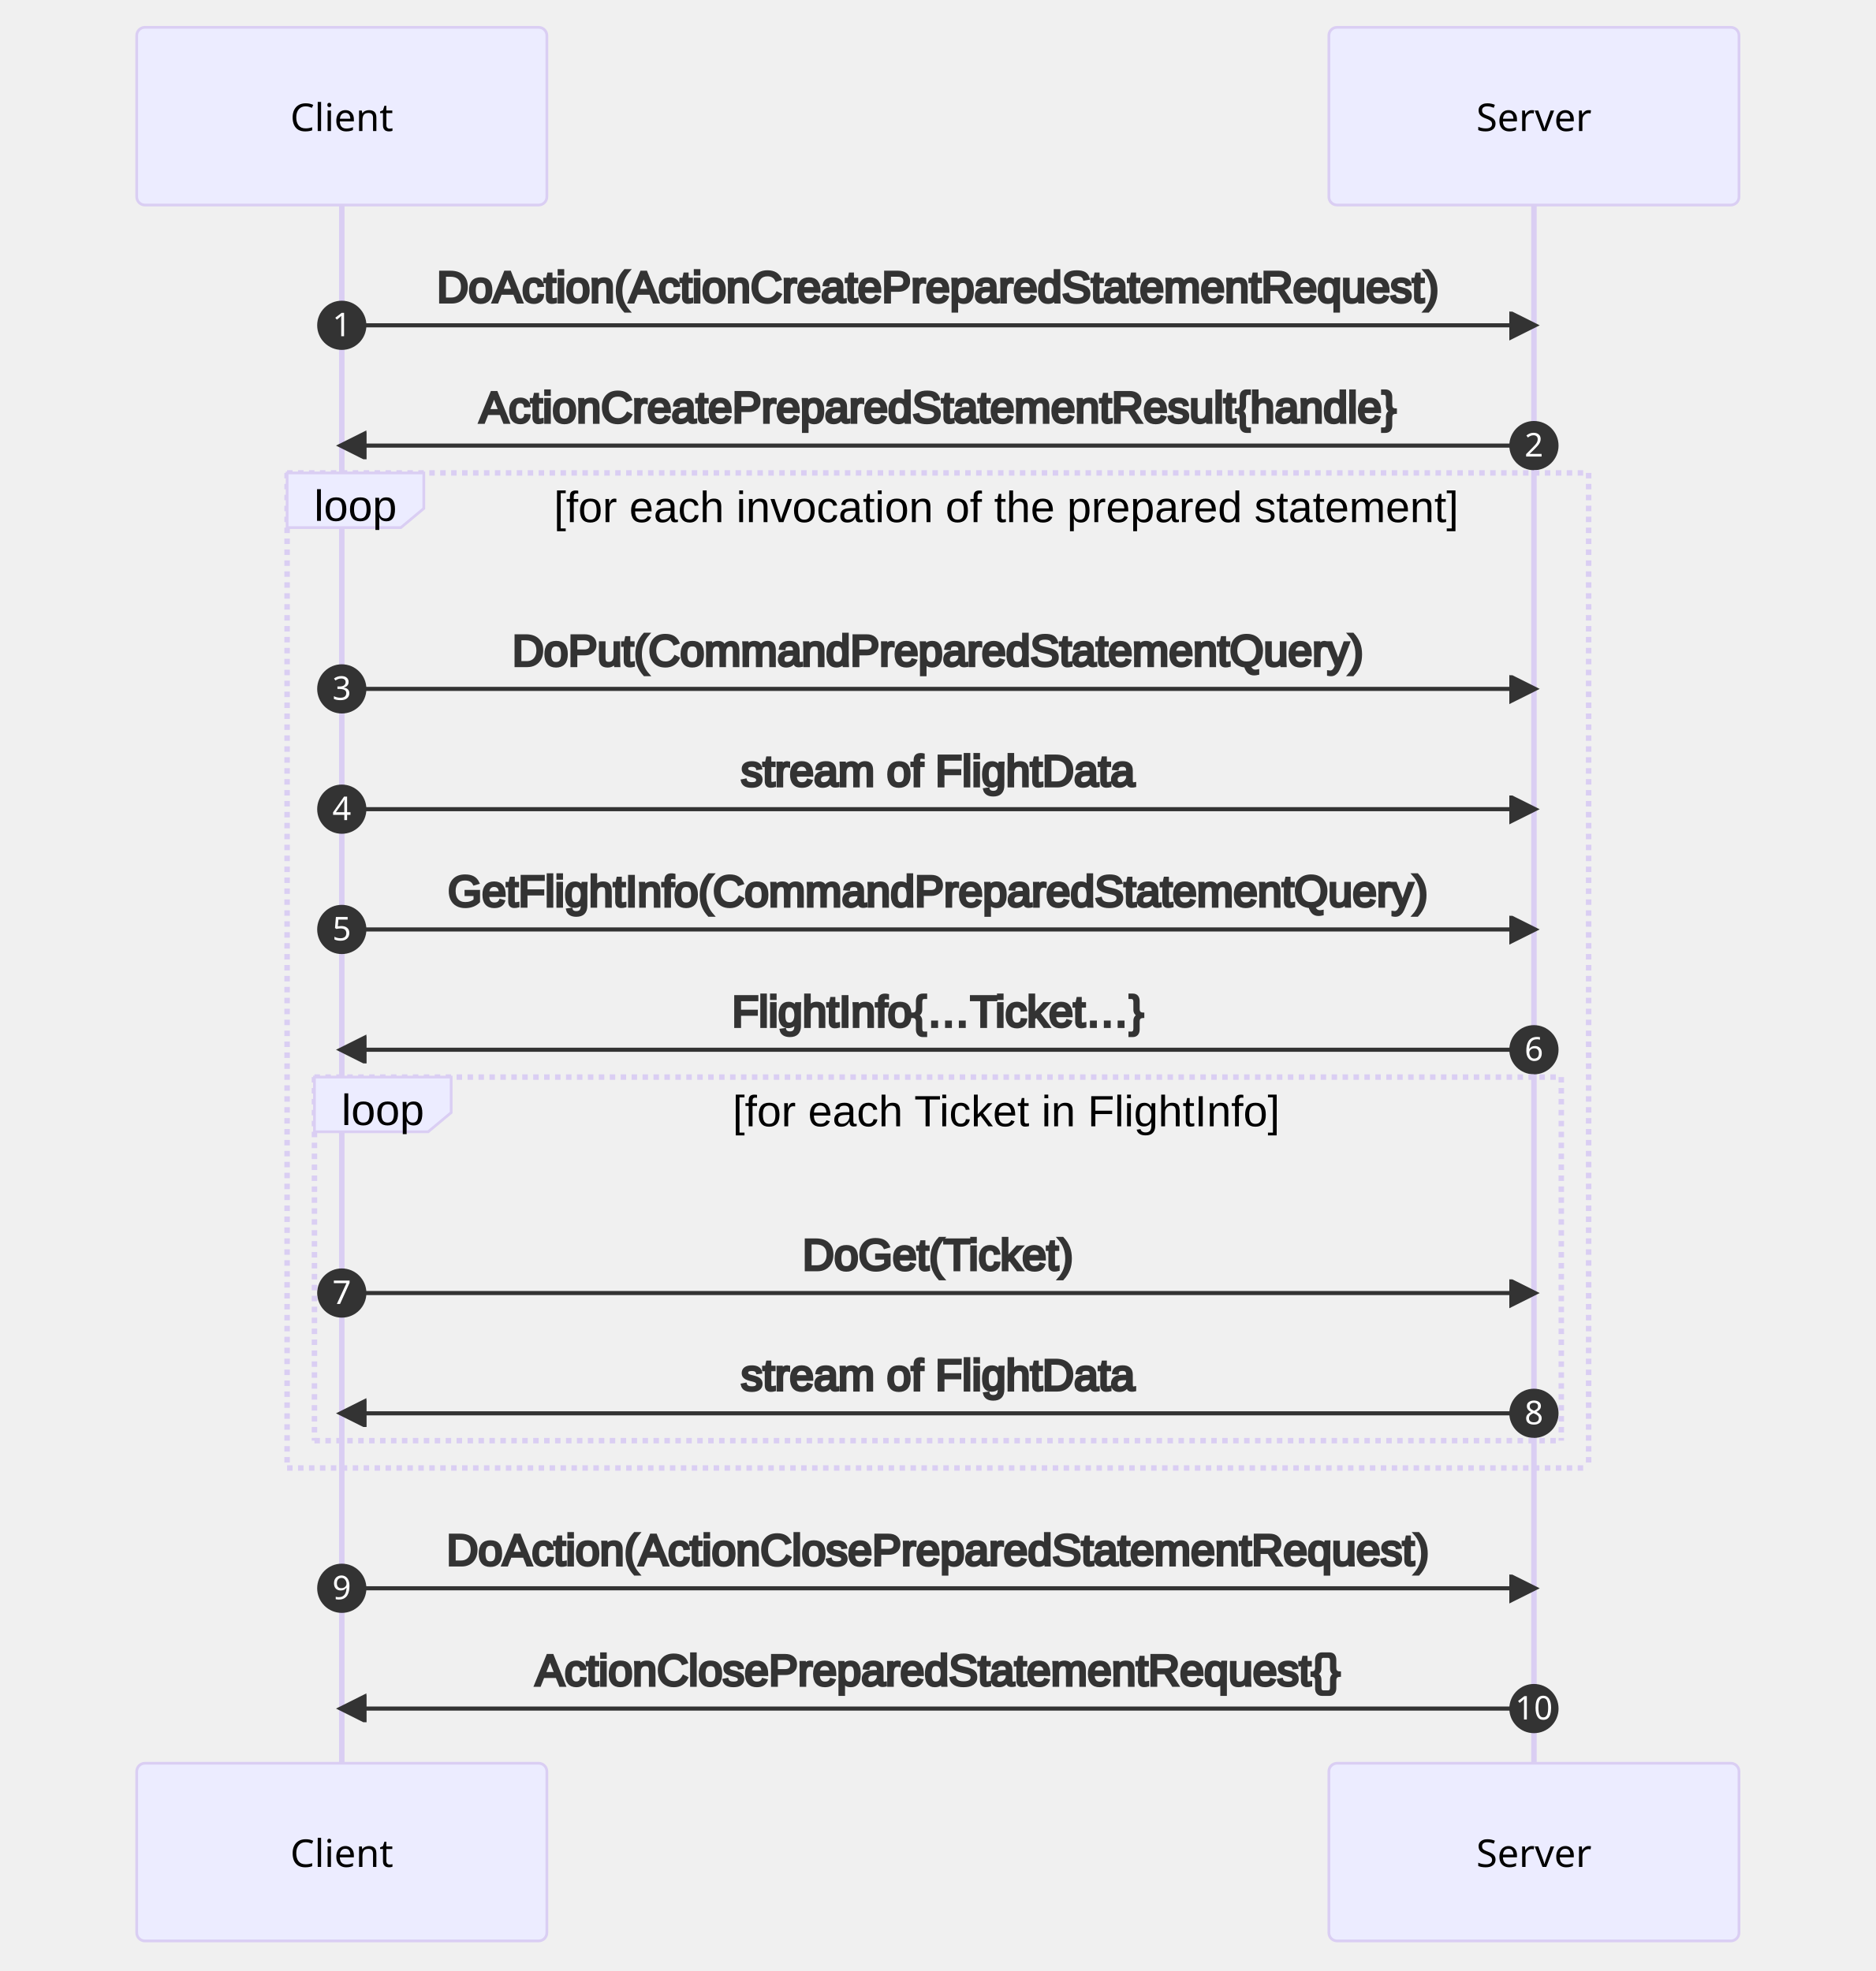
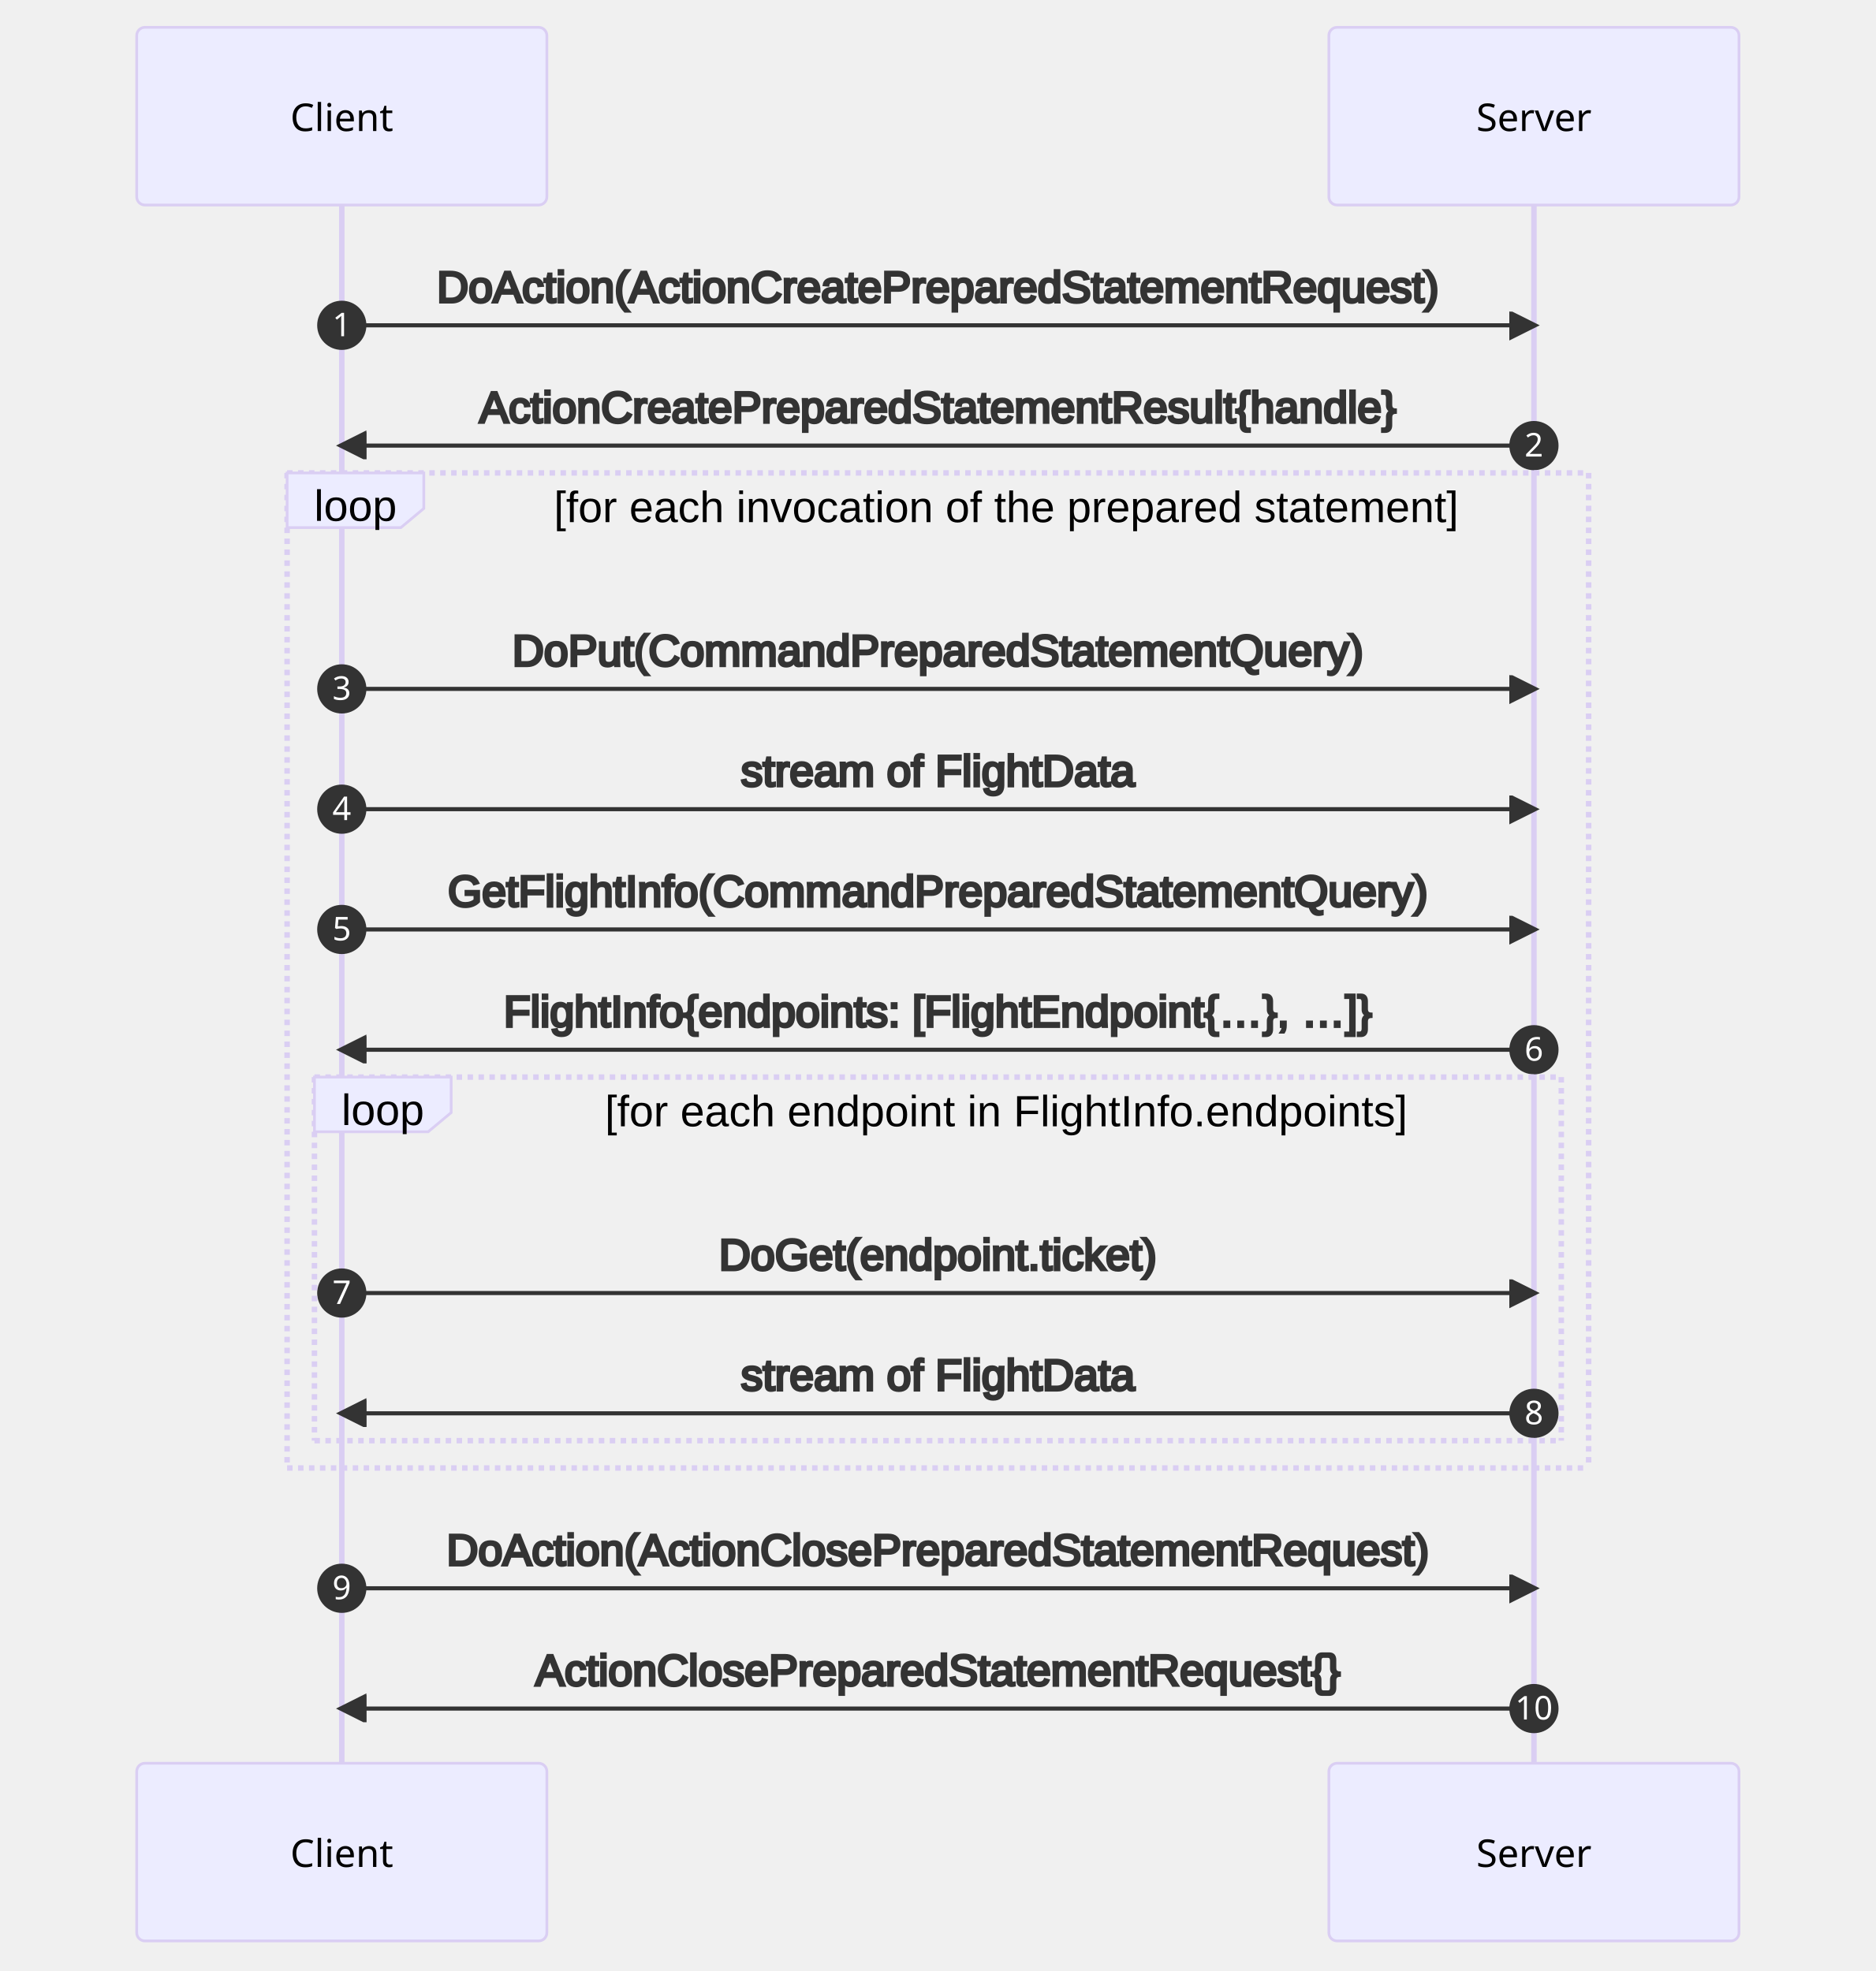
- <svg xmlns="http://www.w3.org/2000/svg" id="mermaid-1647097913227" width="100%" height="721" style="max-width: 686px; background-color: white;" viewBox="-50 -10 686 721">
-   <style>#mermaid-1647097913227 {font-family:"trebuchet ms",verdana,arial,sans-serif;font-size:16px;fill:#333;}#mermaid-1647097913227 .error-icon{fill:#552222;}#mermaid-1647097913227 .error-text{fill:#552222;stroke:#552222;}#mermaid-1647097913227 .edge-thickness-normal{stroke-width:2px;}#mermaid-1647097913227 .edge-thickness-thick{stroke-width:3.5px;}#mermaid-1647097913227 .edge-pattern-solid{stroke-dasharray:0;}#mermaid-1647097913227 .edge-pattern-dashed{stroke-dasharray:3;}#mermaid-1647097913227 .edge-pattern-dotted{stroke-dasharray:2;}#mermaid-1647097913227 .marker{fill:#333333;stroke:#333333;}#mermaid-1647097913227 .marker.cross{stroke:#333333;}#mermaid-1647097913227 svg{font-family:"trebuchet ms",verdana,arial,sans-serif;font-size:16px;}#mermaid-1647097913227 .actor{stroke:hsl(259.626, 59.777%, 87.902%);fill:#ECECFF;}#mermaid-1647097913227 text.actor&gt;tspan{fill:black;stroke:none;}#mermaid-1647097913227 .actor-line{stroke:grey;}#mermaid-1647097913227 .messageLine0{stroke-width:1.5;stroke-dasharray:none;stroke:#333;}#mermaid-1647097913227 .messageLine1{stroke-width:1.5;stroke-dasharray:2,2;stroke:#333;}#mermaid-1647097913227 #arrowhead path{fill:#333;stroke:#333;}#mermaid-1647097913227 .sequenceNumber{fill:white;}#mermaid-1647097913227 #sequencenumber{fill:#333;}#mermaid-1647097913227 #crosshead path{fill:#333;stroke:#333;}#mermaid-1647097913227 .messageText{fill:#333;stroke:#333;}#mermaid-1647097913227 .labelBox{stroke:hsl(259.626, 59.777%, 87.902%);fill:#ECECFF;}#mermaid-1647097913227 .labelText,#mermaid-1647097913227 .labelText&gt;tspan{fill:black;stroke:none;}#mermaid-1647097913227 .loopText,#mermaid-1647097913227 .loopText&gt;tspan{fill:black;stroke:none;}#mermaid-1647097913227 .loopLine{stroke-width:2px;stroke-dasharray:2,2;stroke:hsl(259.626, 59.777%, 87.902%);fill:hsl(259.626, 59.777%, 87.902%);}#mermaid-1647097913227 .note{stroke:#aaaa33;fill:#fff5ad;}#mermaid-1647097913227 .noteText,#mermaid-1647097913227 .noteText&gt;tspan{fill:black;stroke:none;}#mermaid-1647097913227 .activation0{fill:#f4f4f4;stroke:#666;}#mermaid-1647097913227 .activation1{fill:#f4f4f4;stroke:#666;}#mermaid-1647097913227 .activation2{fill:#f4f4f4;stroke:#666;}#mermaid-1647097913227 .actorPopupMenu{position:absolute;}#mermaid-1647097913227 .actorPopupMenuPanel{position:absolute;fill:#ECECFF;box-shadow:0px 8px 16px 0px rgba(0,0,0,0.2);filter:drop-shadow(3px 5px 2px rgb(0 0 0 / 0.4));}#mermaid-1647097913227 .actor-man line{stroke:hsl(259.626, 59.777%, 87.902%);fill:#ECECFF;}#mermaid-1647097913227 .actor-man circle,#mermaid-1647097913227 line{stroke:hsl(259.626, 59.777%, 87.902%);fill:#ECECFF;stroke-width:2px;}#mermaid-1647097913227 :root{--mermaid-font-family:"trebuchet ms",verdana,arial,sans-serif;}</style>
+ <svg xmlns="http://www.w3.org/2000/svg" id="mermaid-1647978322142" width="100%" height="721" style="max-width: 686px; background-color: white;" viewBox="-50 -10 686 721">
+   <style>#mermaid-1647978322142 {font-family:"trebuchet ms",verdana,arial,sans-serif;font-size:16px;fill:#333;}#mermaid-1647978322142 .error-icon{fill:#552222;}#mermaid-1647978322142 .error-text{fill:#552222;stroke:#552222;}#mermaid-1647978322142 .edge-thickness-normal{stroke-width:2px;}#mermaid-1647978322142 .edge-thickness-thick{stroke-width:3.5px;}#mermaid-1647978322142 .edge-pattern-solid{stroke-dasharray:0;}#mermaid-1647978322142 .edge-pattern-dashed{stroke-dasharray:3;}#mermaid-1647978322142 .edge-pattern-dotted{stroke-dasharray:2;}#mermaid-1647978322142 .marker{fill:#333333;stroke:#333333;}#mermaid-1647978322142 .marker.cross{stroke:#333333;}#mermaid-1647978322142 svg{font-family:"trebuchet ms",verdana,arial,sans-serif;font-size:16px;}#mermaid-1647978322142 .actor{stroke:hsl(259.626, 59.777%, 87.902%);fill:#ECECFF;}#mermaid-1647978322142 text.actor&gt;tspan{fill:black;stroke:none;}#mermaid-1647978322142 .actor-line{stroke:grey;}#mermaid-1647978322142 .messageLine0{stroke-width:1.5;stroke-dasharray:none;stroke:#333;}#mermaid-1647978322142 .messageLine1{stroke-width:1.5;stroke-dasharray:2,2;stroke:#333;}#mermaid-1647978322142 #arrowhead path{fill:#333;stroke:#333;}#mermaid-1647978322142 .sequenceNumber{fill:white;}#mermaid-1647978322142 #sequencenumber{fill:#333;}#mermaid-1647978322142 #crosshead path{fill:#333;stroke:#333;}#mermaid-1647978322142 .messageText{fill:#333;stroke:#333;}#mermaid-1647978322142 .labelBox{stroke:hsl(259.626, 59.777%, 87.902%);fill:#ECECFF;}#mermaid-1647978322142 .labelText,#mermaid-1647978322142 .labelText&gt;tspan{fill:black;stroke:none;}#mermaid-1647978322142 .loopText,#mermaid-1647978322142 .loopText&gt;tspan{fill:black;stroke:none;}#mermaid-1647978322142 .loopLine{stroke-width:2px;stroke-dasharray:2,2;stroke:hsl(259.626, 59.777%, 87.902%);fill:hsl(259.626, 59.777%, 87.902%);}#mermaid-1647978322142 .note{stroke:#aaaa33;fill:#fff5ad;}#mermaid-1647978322142 .noteText,#mermaid-1647978322142 .noteText&gt;tspan{fill:black;stroke:none;}#mermaid-1647978322142 .activation0{fill:#f4f4f4;stroke:#666;}#mermaid-1647978322142 .activation1{fill:#f4f4f4;stroke:#666;}#mermaid-1647978322142 .activation2{fill:#f4f4f4;stroke:#666;}#mermaid-1647978322142 .actorPopupMenu{position:absolute;}#mermaid-1647978322142 .actorPopupMenuPanel{position:absolute;fill:#ECECFF;box-shadow:0px 8px 16px 0px rgba(0,0,0,0.2);filter:drop-shadow(3px 5px 2px rgb(0 0 0 / 0.4));}#mermaid-1647978322142 .actor-man line{stroke:hsl(259.626, 59.777%, 87.902%);fill:#ECECFF;}#mermaid-1647978322142 .actor-man circle,#mermaid-1647978322142 line{stroke:hsl(259.626, 59.777%, 87.902%);fill:#ECECFF;stroke-width:2px;}#mermaid-1647978322142 :root{--mermaid-font-family:"trebuchet ms",verdana,arial,sans-serif;}</style>
  <g />
  <defs>
    <symbol id="computer" width="24" height="24">
      <path transform="scale(.5)" d="M2 2v13h20v-13h-20zm18 11h-16v-9h16v9zm-10.228 6l.466-1h3.524l.467 1h-4.457zm14.228 3h-24l2-6h2.104l-1.33 4h18.45l-1.297-4h2.073l2 6zm-5-10h-14v-7h14v7z" />
    </symbol>
  </defs>
  <defs>
    <symbol id="database" fill-rule="evenodd" clip-rule="evenodd">
      <path transform="scale(.5)" d="M12.258.001l.256.004.255.005.253.008.251.01.249.012.247.015.246.016.242.019.241.02.239.023.236.024.233.027.231.028.229.031.225.032.223.034.22.036.217.038.214.04.211.041.208.043.205.045.201.046.198.048.194.05.191.051.187.053.183.054.18.056.175.057.172.059.168.06.163.061.16.063.155.064.15.066.074.033.073.033.071.034.07.034.069.035.068.035.067.035.066.035.064.036.064.036.062.036.06.036.06.037.058.037.058.037.055.038.055.038.053.038.052.038.051.039.05.039.048.039.047.039.045.04.044.04.043.04.041.04.04.041.039.041.037.041.036.041.034.041.033.042.032.042.03.042.029.042.027.042.026.043.024.043.023.043.021.043.02.043.018.044.017.043.015.044.013.044.012.044.011.045.009.044.007.045.006.045.004.045.002.045.001.045v17l-.001.045-.002.045-.004.045-.006.045-.007.045-.009.044-.011.045-.012.044-.013.044-.015.044-.017.043-.018.044-.02.043-.021.043-.023.043-.024.043-.026.043-.027.042-.029.042-.03.042-.032.042-.033.042-.034.041-.036.041-.037.041-.039.041-.04.041-.041.04-.043.04-.044.04-.045.04-.047.039-.048.039-.05.039-.051.039-.052.038-.053.038-.055.038-.055.038-.058.037-.058.037-.06.037-.06.036-.062.036-.064.036-.064.036-.066.035-.067.035-.068.035-.069.035-.07.034-.071.034-.073.033-.074.033-.15.066-.155.064-.16.063-.163.061-.168.06-.172.059-.175.057-.18.056-.183.054-.187.053-.191.051-.194.05-.198.048-.201.046-.205.045-.208.043-.211.041-.214.04-.217.038-.22.036-.223.034-.225.032-.229.031-.231.028-.233.027-.236.024-.239.023-.241.02-.242.019-.246.016-.247.015-.249.012-.251.01-.253.008-.255.005-.256.004-.258.001-.258-.001-.256-.004-.255-.005-.253-.008-.251-.01-.249-.012-.247-.015-.245-.016-.243-.019-.241-.02-.238-.023-.236-.024-.234-.027-.231-.028-.228-.031-.226-.032-.223-.034-.22-.036-.217-.038-.214-.04-.211-.041-.208-.043-.204-.045-.201-.046-.198-.048-.195-.05-.19-.051-.187-.053-.184-.054-.179-.056-.176-.057-.172-.059-.167-.06-.164-.061-.159-.063-.155-.064-.151-.066-.074-.033-.072-.033-.072-.034-.07-.034-.069-.035-.068-.035-.067-.035-.066-.035-.064-.036-.063-.036-.062-.036-.061-.036-.06-.037-.058-.037-.057-.037-.056-.038-.055-.038-.053-.038-.052-.038-.051-.039-.049-.039-.049-.039-.046-.039-.046-.04-.044-.04-.043-.04-.041-.04-.04-.041-.039-.041-.037-.041-.036-.041-.034-.041-.033-.042-.032-.042-.03-.042-.029-.042-.027-.042-.026-.043-.024-.043-.023-.043-.021-.043-.02-.043-.018-.044-.017-.043-.015-.044-.013-.044-.012-.044-.011-.045-.009-.044-.007-.045-.006-.045-.004-.045-.002-.045-.001-.045v-17l.001-.045.002-.045.004-.045.006-.045.007-.045.009-.044.011-.045.012-.044.013-.044.015-.044.017-.043.018-.044.02-.043.021-.043.023-.043.024-.043.026-.043.027-.042.029-.042.03-.042.032-.042.033-.042.034-.041.036-.041.037-.041.039-.041.04-.041.041-.04.043-.04.044-.04.046-.04.046-.039.049-.039.049-.039.051-.039.052-.038.053-.038.055-.038.056-.038.057-.037.058-.037.06-.037.061-.036.062-.036.063-.036.064-.036.066-.035.067-.035.068-.035.069-.035.07-.034.072-.034.072-.033.074-.033.151-.066.155-.064.159-.063.164-.061.167-.06.172-.059.176-.057.179-.056.184-.054.187-.053.19-.051.195-.05.198-.048.201-.046.204-.045.208-.043.211-.041.214-.04.217-.038.22-.036.223-.034.226-.032.228-.031.231-.028.234-.027.236-.024.238-.023.241-.02.243-.019.245-.016.247-.015.249-.012.251-.01.253-.008.255-.005.256-.004.258-.001.258.001zm-9.258 20.499v.01l.001.021.003.021.004.022.005.021.006.022.007.022.009.023.01.022.011.023.012.023.013.023.015.023.016.024.017.023.018.024.019.024.021.024.022.025.023.024.024.025.052.049.056.05.061.051.066.051.07.051.075.051.079.052.084.052.088.052.092.052.097.052.102.051.105.052.11.052.114.051.119.051.123.051.127.05.131.05.135.05.139.048.144.049.147.047.152.047.155.047.16.045.163.045.167.043.171.043.176.041.178.041.183.039.187.039.19.037.194.035.197.035.202.033.204.031.209.03.212.029.216.027.219.025.222.024.226.021.23.02.233.018.236.016.24.015.243.012.246.01.249.008.253.005.256.004.259.001.26-.001.257-.004.254-.005.25-.008.247-.011.244-.012.241-.014.237-.016.233-.018.231-.021.226-.021.224-.024.22-.026.216-.027.212-.028.21-.031.205-.031.202-.034.198-.034.194-.036.191-.037.187-.039.183-.04.179-.04.175-.042.172-.043.168-.044.163-.045.16-.046.155-.046.152-.047.148-.048.143-.049.139-.049.136-.05.131-.05.126-.05.123-.051.118-.052.114-.051.11-.052.106-.052.101-.052.096-.052.092-.052.088-.053.083-.051.079-.052.074-.052.07-.051.065-.051.06-.051.056-.05.051-.05.023-.024.023-.025.021-.024.02-.024.019-.024.018-.024.017-.024.015-.023.014-.024.013-.023.012-.023.01-.023.01-.022.008-.022.006-.022.006-.022.004-.022.004-.021.001-.021.001-.021v-4.127l-.077.055-.08.053-.083.054-.085.053-.087.052-.09.052-.093.051-.095.05-.097.05-.1.049-.102.049-.105.048-.106.047-.109.047-.111.046-.114.045-.115.045-.118.044-.12.043-.122.042-.124.042-.126.041-.128.04-.13.04-.132.038-.134.038-.135.037-.138.037-.139.035-.142.035-.143.034-.144.033-.147.032-.148.031-.15.03-.151.03-.153.029-.154.027-.156.027-.158.026-.159.025-.161.024-.162.023-.163.022-.165.021-.166.02-.167.019-.169.018-.169.017-.171.016-.173.015-.173.014-.175.013-.175.012-.177.011-.178.01-.179.008-.179.008-.181.006-.182.005-.182.004-.184.003-.184.002h-.37l-.184-.002-.184-.003-.182-.004-.182-.005-.181-.006-.179-.008-.179-.008-.178-.01-.176-.011-.176-.012-.175-.013-.173-.014-.172-.015-.171-.016-.17-.017-.169-.018-.167-.019-.166-.02-.165-.021-.163-.022-.162-.023-.161-.024-.159-.025-.157-.026-.156-.027-.155-.027-.153-.029-.151-.03-.15-.03-.148-.031-.146-.032-.145-.033-.143-.034-.141-.035-.14-.035-.137-.037-.136-.037-.134-.038-.132-.038-.13-.04-.128-.04-.126-.041-.124-.042-.122-.042-.12-.044-.117-.043-.116-.045-.113-.045-.112-.046-.109-.047-.106-.047-.105-.048-.102-.049-.1-.049-.097-.05-.095-.05-.093-.052-.09-.051-.087-.052-.085-.053-.083-.054-.08-.054-.077-.054v4.127zm0-5.654v.011l.001.021.003.021.004.021.005.022.006.022.007.022.009.022.01.022.011.023.012.023.013.023.015.024.016.023.017.024.018.024.019.024.021.024.022.024.023.025.024.024.052.05.056.05.061.05.066.051.07.051.075.052.079.051.084.052.088.052.092.052.097.052.102.052.105.052.11.051.114.051.119.052.123.05.127.051.131.05.135.049.139.049.144.048.147.048.152.047.155.046.16.045.163.045.167.044.171.042.176.042.178.04.183.04.187.038.19.037.194.036.197.034.202.033.204.032.209.03.212.028.216.027.219.025.222.024.226.022.23.02.233.018.236.016.24.014.243.012.246.01.249.008.253.006.256.003.259.001.26-.001.257-.003.254-.006.25-.008.247-.01.244-.012.241-.015.237-.016.233-.018.231-.02.226-.022.224-.024.22-.025.216-.027.212-.029.21-.03.205-.032.202-.033.198-.035.194-.036.191-.037.187-.039.183-.039.179-.041.175-.042.172-.043.168-.044.163-.045.16-.045.155-.047.152-.047.148-.048.143-.048.139-.05.136-.049.131-.05.126-.051.123-.051.118-.051.114-.052.11-.052.106-.052.101-.052.096-.052.092-.052.088-.052.083-.052.079-.052.074-.051.07-.052.065-.051.06-.05.056-.051.051-.049.023-.025.023-.024.021-.025.02-.024.019-.024.018-.024.017-.024.015-.023.014-.023.013-.024.012-.022.01-.023.01-.023.008-.022.006-.022.006-.022.004-.021.004-.022.001-.021.001-.021v-4.139l-.077.054-.08.054-.083.054-.085.052-.087.053-.09.051-.093.051-.095.051-.097.05-.1.049-.102.049-.105.048-.106.047-.109.047-.111.046-.114.045-.115.044-.118.044-.12.044-.122.042-.124.042-.126.041-.128.04-.13.039-.132.039-.134.038-.135.037-.138.036-.139.036-.142.035-.143.033-.144.033-.147.033-.148.031-.15.03-.151.03-.153.028-.154.028-.156.027-.158.026-.159.025-.161.024-.162.023-.163.022-.165.021-.166.02-.167.019-.169.018-.169.017-.171.016-.173.015-.173.014-.175.013-.175.012-.177.011-.178.009-.179.009-.179.007-.181.007-.182.005-.182.004-.184.003-.184.002h-.37l-.184-.002-.184-.003-.182-.004-.182-.005-.181-.007-.179-.007-.179-.009-.178-.009-.176-.011-.176-.012-.175-.013-.173-.014-.172-.015-.171-.016-.17-.017-.169-.018-.167-.019-.166-.02-.165-.021-.163-.022-.162-.023-.161-.024-.159-.025-.157-.026-.156-.027-.155-.028-.153-.028-.151-.03-.15-.03-.148-.031-.146-.033-.145-.033-.143-.033-.141-.035-.14-.036-.137-.036-.136-.037-.134-.038-.132-.039-.13-.039-.128-.04-.126-.041-.124-.042-.122-.043-.12-.043-.117-.044-.116-.044-.113-.046-.112-.046-.109-.046-.106-.047-.105-.048-.102-.049-.1-.049-.097-.05-.095-.051-.093-.051-.09-.051-.087-.053-.085-.052-.083-.054-.08-.054-.077-.054v4.139zm0-5.666v.011l.001.02.003.022.004.021.005.022.006.021.007.022.009.023.01.022.011.023.012.023.013.023.015.023.016.024.017.024.018.023.019.024.021.025.022.024.023.024.024.025.052.05.056.05.061.05.066.051.07.051.075.052.079.051.084.052.088.052.092.052.097.052.102.052.105.051.11.052.114.051.119.051.123.051.127.05.131.05.135.05.139.049.144.048.147.048.152.047.155.046.16.045.163.045.167.043.171.043.176.042.178.04.183.04.187.038.19.037.194.036.197.034.202.033.204.032.209.03.212.028.216.027.219.025.222.024.226.021.23.02.233.018.236.017.24.014.243.012.246.01.249.008.253.006.256.003.259.001.26-.001.257-.003.254-.006.25-.008.247-.01.244-.013.241-.014.237-.016.233-.018.231-.02.226-.022.224-.024.22-.025.216-.027.212-.029.21-.03.205-.032.202-.033.198-.035.194-.036.191-.037.187-.039.183-.039.179-.041.175-.042.172-.043.168-.044.163-.045.16-.045.155-.047.152-.047.148-.048.143-.049.139-.049.136-.049.131-.051.126-.05.123-.051.118-.052.114-.051.11-.052.106-.052.101-.052.096-.052.092-.052.088-.052.083-.052.079-.052.074-.052.07-.051.065-.051.06-.051.056-.05.051-.049.023-.025.023-.025.021-.024.02-.024.019-.024.018-.024.017-.024.015-.023.014-.024.013-.023.012-.023.01-.022.01-.023.008-.022.006-.022.006-.022.004-.022.004-.021.001-.021.001-.021v-4.153l-.077.054-.08.054-.083.053-.085.053-.087.053-.09.051-.093.051-.095.051-.097.05-.1.049-.102.048-.105.048-.106.048-.109.046-.111.046-.114.046-.115.044-.118.044-.12.043-.122.043-.124.042-.126.041-.128.04-.13.039-.132.039-.134.038-.135.037-.138.036-.139.036-.142.034-.143.034-.144.033-.147.032-.148.032-.15.03-.151.03-.153.028-.154.028-.156.027-.158.026-.159.024-.161.024-.162.023-.163.023-.165.021-.166.02-.167.019-.169.018-.169.017-.171.016-.173.015-.173.014-.175.013-.175.012-.177.01-.178.01-.179.009-.179.007-.181.006-.182.006-.182.004-.184.003-.184.001-.185.001-.185-.001-.184-.001-.184-.003-.182-.004-.182-.006-.181-.006-.179-.007-.179-.009-.178-.01-.176-.01-.176-.012-.175-.013-.173-.014-.172-.015-.171-.016-.17-.017-.169-.018-.167-.019-.166-.02-.165-.021-.163-.023-.162-.023-.161-.024-.159-.024-.157-.026-.156-.027-.155-.028-.153-.028-.151-.03-.15-.03-.148-.032-.146-.032-.145-.033-.143-.034-.141-.034-.14-.036-.137-.036-.136-.037-.134-.038-.132-.039-.13-.039-.128-.041-.126-.041-.124-.041-.122-.043-.12-.043-.117-.044-.116-.044-.113-.046-.112-.046-.109-.046-.106-.048-.105-.048-.102-.048-.1-.05-.097-.049-.095-.051-.093-.051-.09-.052-.087-.052-.085-.053-.083-.053-.08-.054-.077-.054v4.153zm8.74-8.179l-.257.004-.254.005-.25.008-.247.011-.244.012-.241.014-.237.016-.233.018-.231.021-.226.022-.224.023-.22.026-.216.027-.212.028-.21.031-.205.032-.202.033-.198.034-.194.036-.191.038-.187.038-.183.04-.179.041-.175.042-.172.043-.168.043-.163.045-.16.046-.155.046-.152.048-.148.048-.143.048-.139.049-.136.05-.131.05-.126.051-.123.051-.118.051-.114.052-.11.052-.106.052-.101.052-.096.052-.092.052-.088.052-.083.052-.079.052-.074.051-.07.052-.065.051-.06.05-.056.05-.051.05-.023.025-.023.024-.021.024-.02.025-.019.024-.018.024-.017.023-.015.024-.014.023-.013.023-.012.023-.01.023-.01.022-.008.022-.006.023-.006.021-.004.022-.004.021-.001.021-.001.021.001.021.001.021.004.021.004.022.006.021.006.023.008.022.01.022.01.023.012.023.013.023.014.023.015.024.017.023.018.024.019.024.02.025.021.024.023.024.023.025.051.05.056.05.06.05.065.051.07.052.074.051.079.052.083.052.088.052.092.052.096.052.101.052.106.052.11.052.114.052.118.051.123.051.126.051.131.05.136.05.139.049.143.048.148.048.152.048.155.046.16.046.163.045.168.043.172.043.175.042.179.041.183.04.187.038.191.038.194.036.198.034.202.033.205.032.21.031.212.028.216.027.22.026.224.023.226.022.231.021.233.018.237.016.241.014.244.012.247.011.25.008.254.005.257.004.26.001.26-.001.257-.004.254-.005.25-.008.247-.011.244-.012.241-.014.237-.016.233-.018.231-.021.226-.022.224-.023.22-.026.216-.027.212-.028.21-.031.205-.032.202-.033.198-.034.194-.036.191-.038.187-.038.183-.04.179-.041.175-.042.172-.043.168-.043.163-.045.16-.046.155-.046.152-.048.148-.048.143-.048.139-.049.136-.05.131-.05.126-.051.123-.051.118-.051.114-.052.11-.052.106-.052.101-.052.096-.052.092-.052.088-.052.083-.052.079-.052.074-.051.07-.052.065-.051.06-.05.056-.05.051-.05.023-.025.023-.024.021-.024.02-.025.019-.024.018-.024.017-.023.015-.024.014-.023.013-.023.012-.023.01-.023.01-.022.008-.022.006-.023.006-.021.004-.022.004-.021.001-.021.001-.021-.001-.021-.001-.021-.004-.021-.004-.022-.006-.021-.006-.023-.008-.022-.01-.022-.01-.023-.012-.023-.013-.023-.014-.023-.015-.024-.017-.023-.018-.024-.019-.024-.02-.025-.021-.024-.023-.024-.023-.025-.051-.05-.056-.05-.06-.05-.065-.051-.07-.052-.074-.051-.079-.052-.083-.052-.088-.052-.092-.052-.096-.052-.101-.052-.106-.052-.11-.052-.114-.052-.118-.051-.123-.051-.126-.051-.131-.05-.136-.05-.139-.049-.143-.048-.148-.048-.152-.048-.155-.046-.16-.046-.163-.045-.168-.043-.172-.043-.175-.042-.179-.041-.183-.04-.187-.038-.191-.038-.194-.036-.198-.034-.202-.033-.205-.032-.21-.031-.212-.028-.216-.027-.22-.026-.224-.023-.226-.022-.231-.021-.233-.018-.237-.016-.241-.014-.244-.012-.247-.011-.25-.008-.254-.005-.257-.004-.26-.001-.26.001z" />
    </symbol>
  </defs>
  <defs>
    <symbol id="clock" width="24" height="24">
      <path transform="scale(.5)" d="M12 2c5.514 0 10 4.486 10 10s-4.486 10-10 10-10-4.486-10-10 4.486-10 10-10zm0-2c-6.627 0-12 5.373-12 12s5.373 12 12 12 12-5.373 12-12-5.373-12-12-12zm5.848 12.459c.202.038.202.333.001.372-1.907.361-6.045 1.111-6.547 1.111-.719 0-1.301-.582-1.301-1.301 0-.512.77-5.447 1.125-7.445.034-.192.312-.181.343.014l.985 6.238 5.394 1.011z" />
    </symbol>
  </defs>
  <g>
    <line id="actor0" x1="75" y1="5" x2="75" y2="655" class="200" stroke-width="0.5px" stroke="#999" />
    <g id="root-0">
      <rect x="0" y="0" fill="#eaeaea" stroke="#666" width="150" height="65" rx="3" ry="3" class="actor" />
      <text x="75" y="32.5" dominant-baseline="central" alignment-baseline="central" class="actor" style="text-anchor: middle; font-size: 14px; font-weight: 400; font-family: Open-Sans, &quot;sans-serif&quot;;">
        <tspan x="75" dy="0">Client</tspan>
      </text>
    </g>
  </g>
  <g>
    <line id="actor1" x1="511" y1="5" x2="511" y2="655" class="200" stroke-width="0.5px" stroke="#999" />
    <g id="root-1">
      <rect x="436" y="0" fill="#eaeaea" stroke="#666" width="150" height="65" rx="3" ry="3" class="actor" />
      <text x="511" y="32.5" dominant-baseline="central" alignment-baseline="central" class="actor" style="text-anchor: middle; font-size: 14px; font-weight: 400; font-family: Open-Sans, &quot;sans-serif&quot;;">
        <tspan x="511" dy="0">Server</tspan>
      </text>
    </g>
  </g>
  <defs>
    <marker id="arrowhead" refX="9" refY="5" markerUnits="userSpaceOnUse" markerWidth="12" markerHeight="12" orient="auto">
      <path d="M 0 0 L 10 5 L 0 10 z" />
    </marker>
  </defs>
  <defs>
    <marker id="crosshead" markerWidth="15" markerHeight="8" orient="auto" refX="16" refY="4">
      <path fill="black" stroke="#000000" stroke-width="1px" d="M 9,2 V 6 L16,4 Z" style="stroke-dasharray: 0, 0;" />
      <path fill="none" stroke="#000000" stroke-width="1px" d="M 0,1 L 6,7 M 6,1 L 0,7" style="stroke-dasharray: 0, 0;" />
    </marker>
  </defs>
  <defs>
    <marker id="filled-head" refX="18" refY="7" markerWidth="20" markerHeight="28" orient="auto">
      <path d="M 18,7 L9,13 L14,7 L9,1 Z" />
    </marker>
  </defs>
  <defs>
    <marker id="sequencenumber" refX="15" refY="15" markerWidth="60" markerHeight="40" orient="auto">
      <circle cx="15" cy="15" r="6" />
    </marker>
  </defs>
  <text x="293" y="80" text-anchor="middle" dominant-baseline="middle" alignment-baseline="middle" class="messageText" dy="1em" style="font-family: &quot;trebuchet ms&quot;, verdana, arial, sans-serif; font-size: 16px; font-weight: 400;">DoAction(ActionCreatePreparedStatementRequest)</text>
  <line x1="75" y1="109" x2="511" y2="109" class="messageLine0" stroke-width="2" stroke="none" marker-end="url(#arrowhead)" marker-start="url(#sequencenumber)" style="fill: none;" />
  <text x="75" y="113" font-family="sans-serif" font-size="12px" text-anchor="middle" textLength="16px" class="sequenceNumber">1</text>
  <text x="293" y="124" text-anchor="middle" dominant-baseline="middle" alignment-baseline="middle" class="messageText" dy="1em" style="font-family: &quot;trebuchet ms&quot;, verdana, arial, sans-serif; font-size: 16px; font-weight: 400;">ActionCreatePreparedStatementResult{handle}</text>
  <line x1="511" y1="153" x2="75" y2="153" class="messageLine0" stroke-width="2" stroke="none" marker-end="url(#arrowhead)" marker-start="url(#sequencenumber)" style="fill: none;" />
  <text x="511" y="157" font-family="sans-serif" font-size="12px" text-anchor="middle" textLength="16px" class="sequenceNumber">2</text>
  <text x="293" y="213" text-anchor="middle" dominant-baseline="middle" alignment-baseline="middle" class="messageText" dy="1em" style="font-family: &quot;trebuchet ms&quot;, verdana, arial, sans-serif; font-size: 16px; font-weight: 400;">DoPut(CommandPreparedStatementQuery)</text>
  <line x1="75" y1="242" x2="511" y2="242" class="messageLine0" stroke-width="2" stroke="none" marker-end="url(#arrowhead)" marker-start="url(#sequencenumber)" style="fill: none;" />
  <text x="75" y="246" font-family="sans-serif" font-size="12px" text-anchor="middle" textLength="16px" class="sequenceNumber">3</text>
  <text x="293" y="257" text-anchor="middle" dominant-baseline="middle" alignment-baseline="middle" class="messageText" dy="1em" style="font-family: &quot;trebuchet ms&quot;, verdana, arial, sans-serif; font-size: 16px; font-weight: 400;">stream of FlightData</text>
  <line x1="75" y1="286" x2="511" y2="286" class="messageLine0" stroke-width="2" stroke="none" marker-end="url(#arrowhead)" marker-start="url(#sequencenumber)" style="fill: none;" />
  <text x="75" y="290" font-family="sans-serif" font-size="12px" text-anchor="middle" textLength="16px" class="sequenceNumber">4</text>
  <text x="293" y="301" text-anchor="middle" dominant-baseline="middle" alignment-baseline="middle" class="messageText" dy="1em" style="font-family: &quot;trebuchet ms&quot;, verdana, arial, sans-serif; font-size: 16px; font-weight: 400;">GetFlightInfo(CommandPreparedStatementQuery)</text>
  <line x1="75" y1="330" x2="511" y2="330" class="messageLine0" stroke-width="2" stroke="none" marker-end="url(#arrowhead)" marker-start="url(#sequencenumber)" style="fill: none;" />
  <text x="75" y="334" font-family="sans-serif" font-size="12px" text-anchor="middle" textLength="16px" class="sequenceNumber">5</text>
-   <text x="293" y="345" text-anchor="middle" dominant-baseline="middle" alignment-baseline="middle" class="messageText" dy="1em" style="font-family: &quot;trebuchet ms&quot;, verdana, arial, sans-serif; font-size: 16px; font-weight: 400;">FlightInfo{…Ticket…}</text>
+   <text x="293" y="345" text-anchor="middle" dominant-baseline="middle" alignment-baseline="middle" class="messageText" dy="1em" style="font-family: &quot;trebuchet ms&quot;, verdana, arial, sans-serif; font-size: 16px; font-weight: 400;">FlightInfo{endpoints: [FlightEndpoint{…}, …]}</text>
  <line x1="511" y1="374" x2="75" y2="374" class="messageLine0" stroke-width="2" stroke="none" marker-end="url(#arrowhead)" marker-start="url(#sequencenumber)" style="fill: none;" />
  <text x="511" y="378" font-family="sans-serif" font-size="12px" text-anchor="middle" textLength="16px" class="sequenceNumber">6</text>
-   <text x="293" y="434" text-anchor="middle" dominant-baseline="middle" alignment-baseline="middle" class="messageText" dy="1em" style="font-family: &quot;trebuchet ms&quot;, verdana, arial, sans-serif; font-size: 16px; font-weight: 400;">DoGet(Ticket)</text>
+   <text x="293" y="434" text-anchor="middle" dominant-baseline="middle" alignment-baseline="middle" class="messageText" dy="1em" style="font-family: &quot;trebuchet ms&quot;, verdana, arial, sans-serif; font-size: 16px; font-weight: 400;">DoGet(endpoint.ticket)</text>
  <line x1="75" y1="463" x2="511" y2="463" class="messageLine0" stroke-width="2" stroke="none" marker-end="url(#arrowhead)" marker-start="url(#sequencenumber)" style="fill: none;" />
  <text x="75" y="467" font-family="sans-serif" font-size="12px" text-anchor="middle" textLength="16px" class="sequenceNumber">7</text>
  <text x="293" y="478" text-anchor="middle" dominant-baseline="middle" alignment-baseline="middle" class="messageText" dy="1em" style="font-family: &quot;trebuchet ms&quot;, verdana, arial, sans-serif; font-size: 16px; font-weight: 400;">stream of FlightData</text>
  <line x1="511" y1="507" x2="75" y2="507" class="messageLine0" stroke-width="2" stroke="none" marker-end="url(#arrowhead)" marker-start="url(#sequencenumber)" style="fill: none;" />
  <text x="511" y="511" font-family="sans-serif" font-size="12px" text-anchor="middle" textLength="16px" class="sequenceNumber">8</text>
  <g>
    <line x1="65" y1="384" x2="521" y2="384" class="loopLine" />
    <line x1="521" y1="384" x2="521" y2="517" class="loopLine" />
    <line x1="65" y1="517" x2="521" y2="517" class="loopLine" />
    <line x1="65" y1="384" x2="65" y2="517" class="loopLine" />
    <polygon points="65,384 115,384 115,397 106.6,404 65,404" class="labelBox" />
    <text x="90" y="397" text-anchor="middle" dominant-baseline="middle" alignment-baseline="middle" class="labelText" style="font-family: &quot;trebuchet ms&quot;, verdana, arial, sans-serif; font-size: 16px; font-weight: 400;">loop</text>
    <text x="318" y="402" text-anchor="middle" class="loopText" style="font-family: &quot;trebuchet ms&quot;, verdana, arial, sans-serif; font-size: 16px; font-weight: 400;">
-       <tspan x="318">[for each Ticket in FlightInfo]</tspan>
+       <tspan x="318">[for each endpoint in FlightInfo.endpoints]</tspan>
    </text>
  </g>
  <g>
    <line x1="55" y1="163" x2="531" y2="163" class="loopLine" />
    <line x1="531" y1="163" x2="531" y2="527" class="loopLine" />
    <line x1="55" y1="527" x2="531" y2="527" class="loopLine" />
    <line x1="55" y1="163" x2="55" y2="527" class="loopLine" />
    <polygon points="55,163 105,163 105,176 96.6,183 55,183" class="labelBox" />
    <text x="80" y="176" text-anchor="middle" dominant-baseline="middle" alignment-baseline="middle" class="labelText" style="font-family: &quot;trebuchet ms&quot;, verdana, arial, sans-serif; font-size: 16px; font-weight: 400;">loop</text>
    <text x="318" y="181" text-anchor="middle" class="loopText" style="font-family: &quot;trebuchet ms&quot;, verdana, arial, sans-serif; font-size: 16px; font-weight: 400;">
      <tspan x="318">[for each invocation of the prepared statement]</tspan>
    </text>
  </g>
  <text x="293" y="542" text-anchor="middle" dominant-baseline="middle" alignment-baseline="middle" class="messageText" dy="1em" style="font-family: &quot;trebuchet ms&quot;, verdana, arial, sans-serif; font-size: 16px; font-weight: 400;">DoAction(ActionClosePreparedStatementRequest)</text>
  <line x1="75" y1="571" x2="511" y2="571" class="messageLine0" stroke-width="2" stroke="none" marker-end="url(#arrowhead)" marker-start="url(#sequencenumber)" style="fill: none;" />
  <text x="75" y="575" font-family="sans-serif" font-size="12px" text-anchor="middle" textLength="16px" class="sequenceNumber">9</text>
  <text x="293" y="586" text-anchor="middle" dominant-baseline="middle" alignment-baseline="middle" class="messageText" dy="1em" style="font-family: &quot;trebuchet ms&quot;, verdana, arial, sans-serif; font-size: 16px; font-weight: 400;">ActionClosePreparedStatementRequest{}</text>
  <line x1="511" y1="615" x2="75" y2="615" class="messageLine0" stroke-width="2" stroke="none" marker-end="url(#arrowhead)" marker-start="url(#sequencenumber)" style="fill: none;" />
  <text x="511" y="619" font-family="sans-serif" font-size="12px" text-anchor="middle" textLength="16px" class="sequenceNumber">10</text>
  <g>
    <rect x="0" y="635" fill="#eaeaea" stroke="#666" width="150" height="65" rx="3" ry="3" class="actor" />
    <text x="75" y="667.5" dominant-baseline="central" alignment-baseline="central" class="actor" style="text-anchor: middle; font-size: 14px; font-weight: 400; font-family: Open-Sans, &quot;sans-serif&quot;;">
      <tspan x="75" dy="0">Client</tspan>
    </text>
  </g>
  <g>
    <rect x="436" y="635" fill="#eaeaea" stroke="#666" width="150" height="65" rx="3" ry="3" class="actor" />
    <text x="511" y="667.5" dominant-baseline="central" alignment-baseline="central" class="actor" style="text-anchor: middle; font-size: 14px; font-weight: 400; font-family: Open-Sans, &quot;sans-serif&quot;;">
      <tspan x="511" dy="0">Server</tspan>
    </text>
  </g>
</svg>
